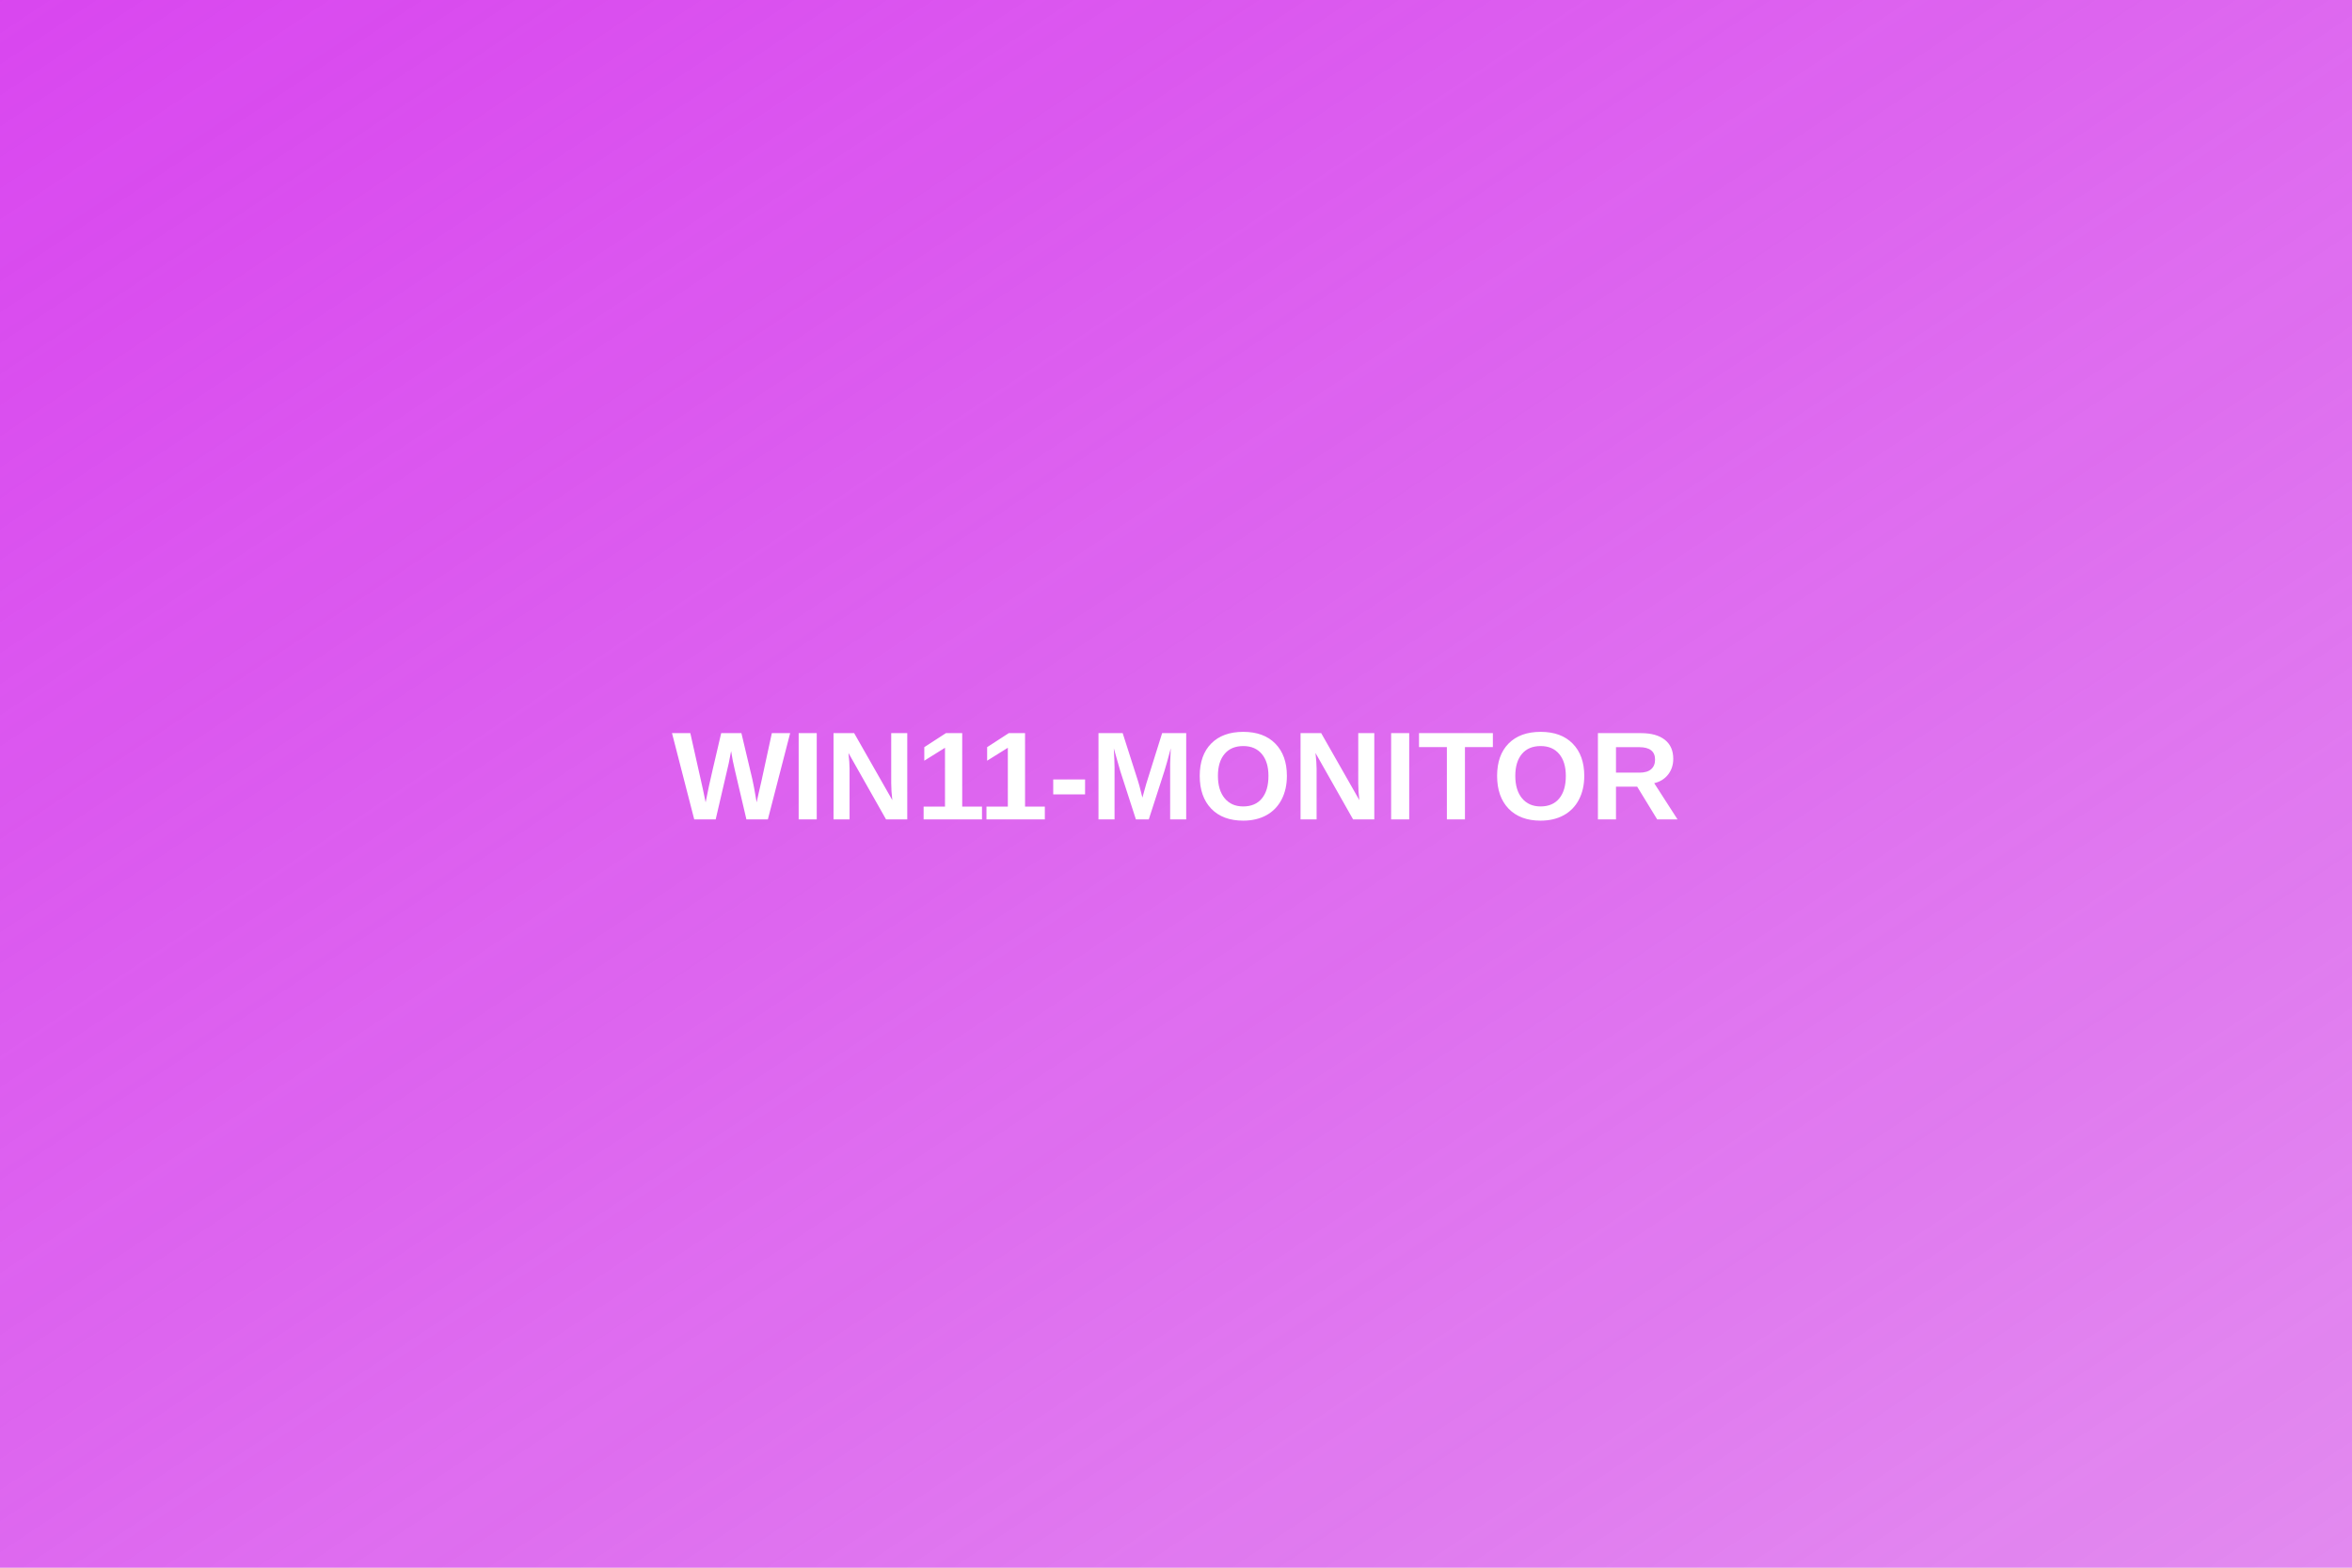
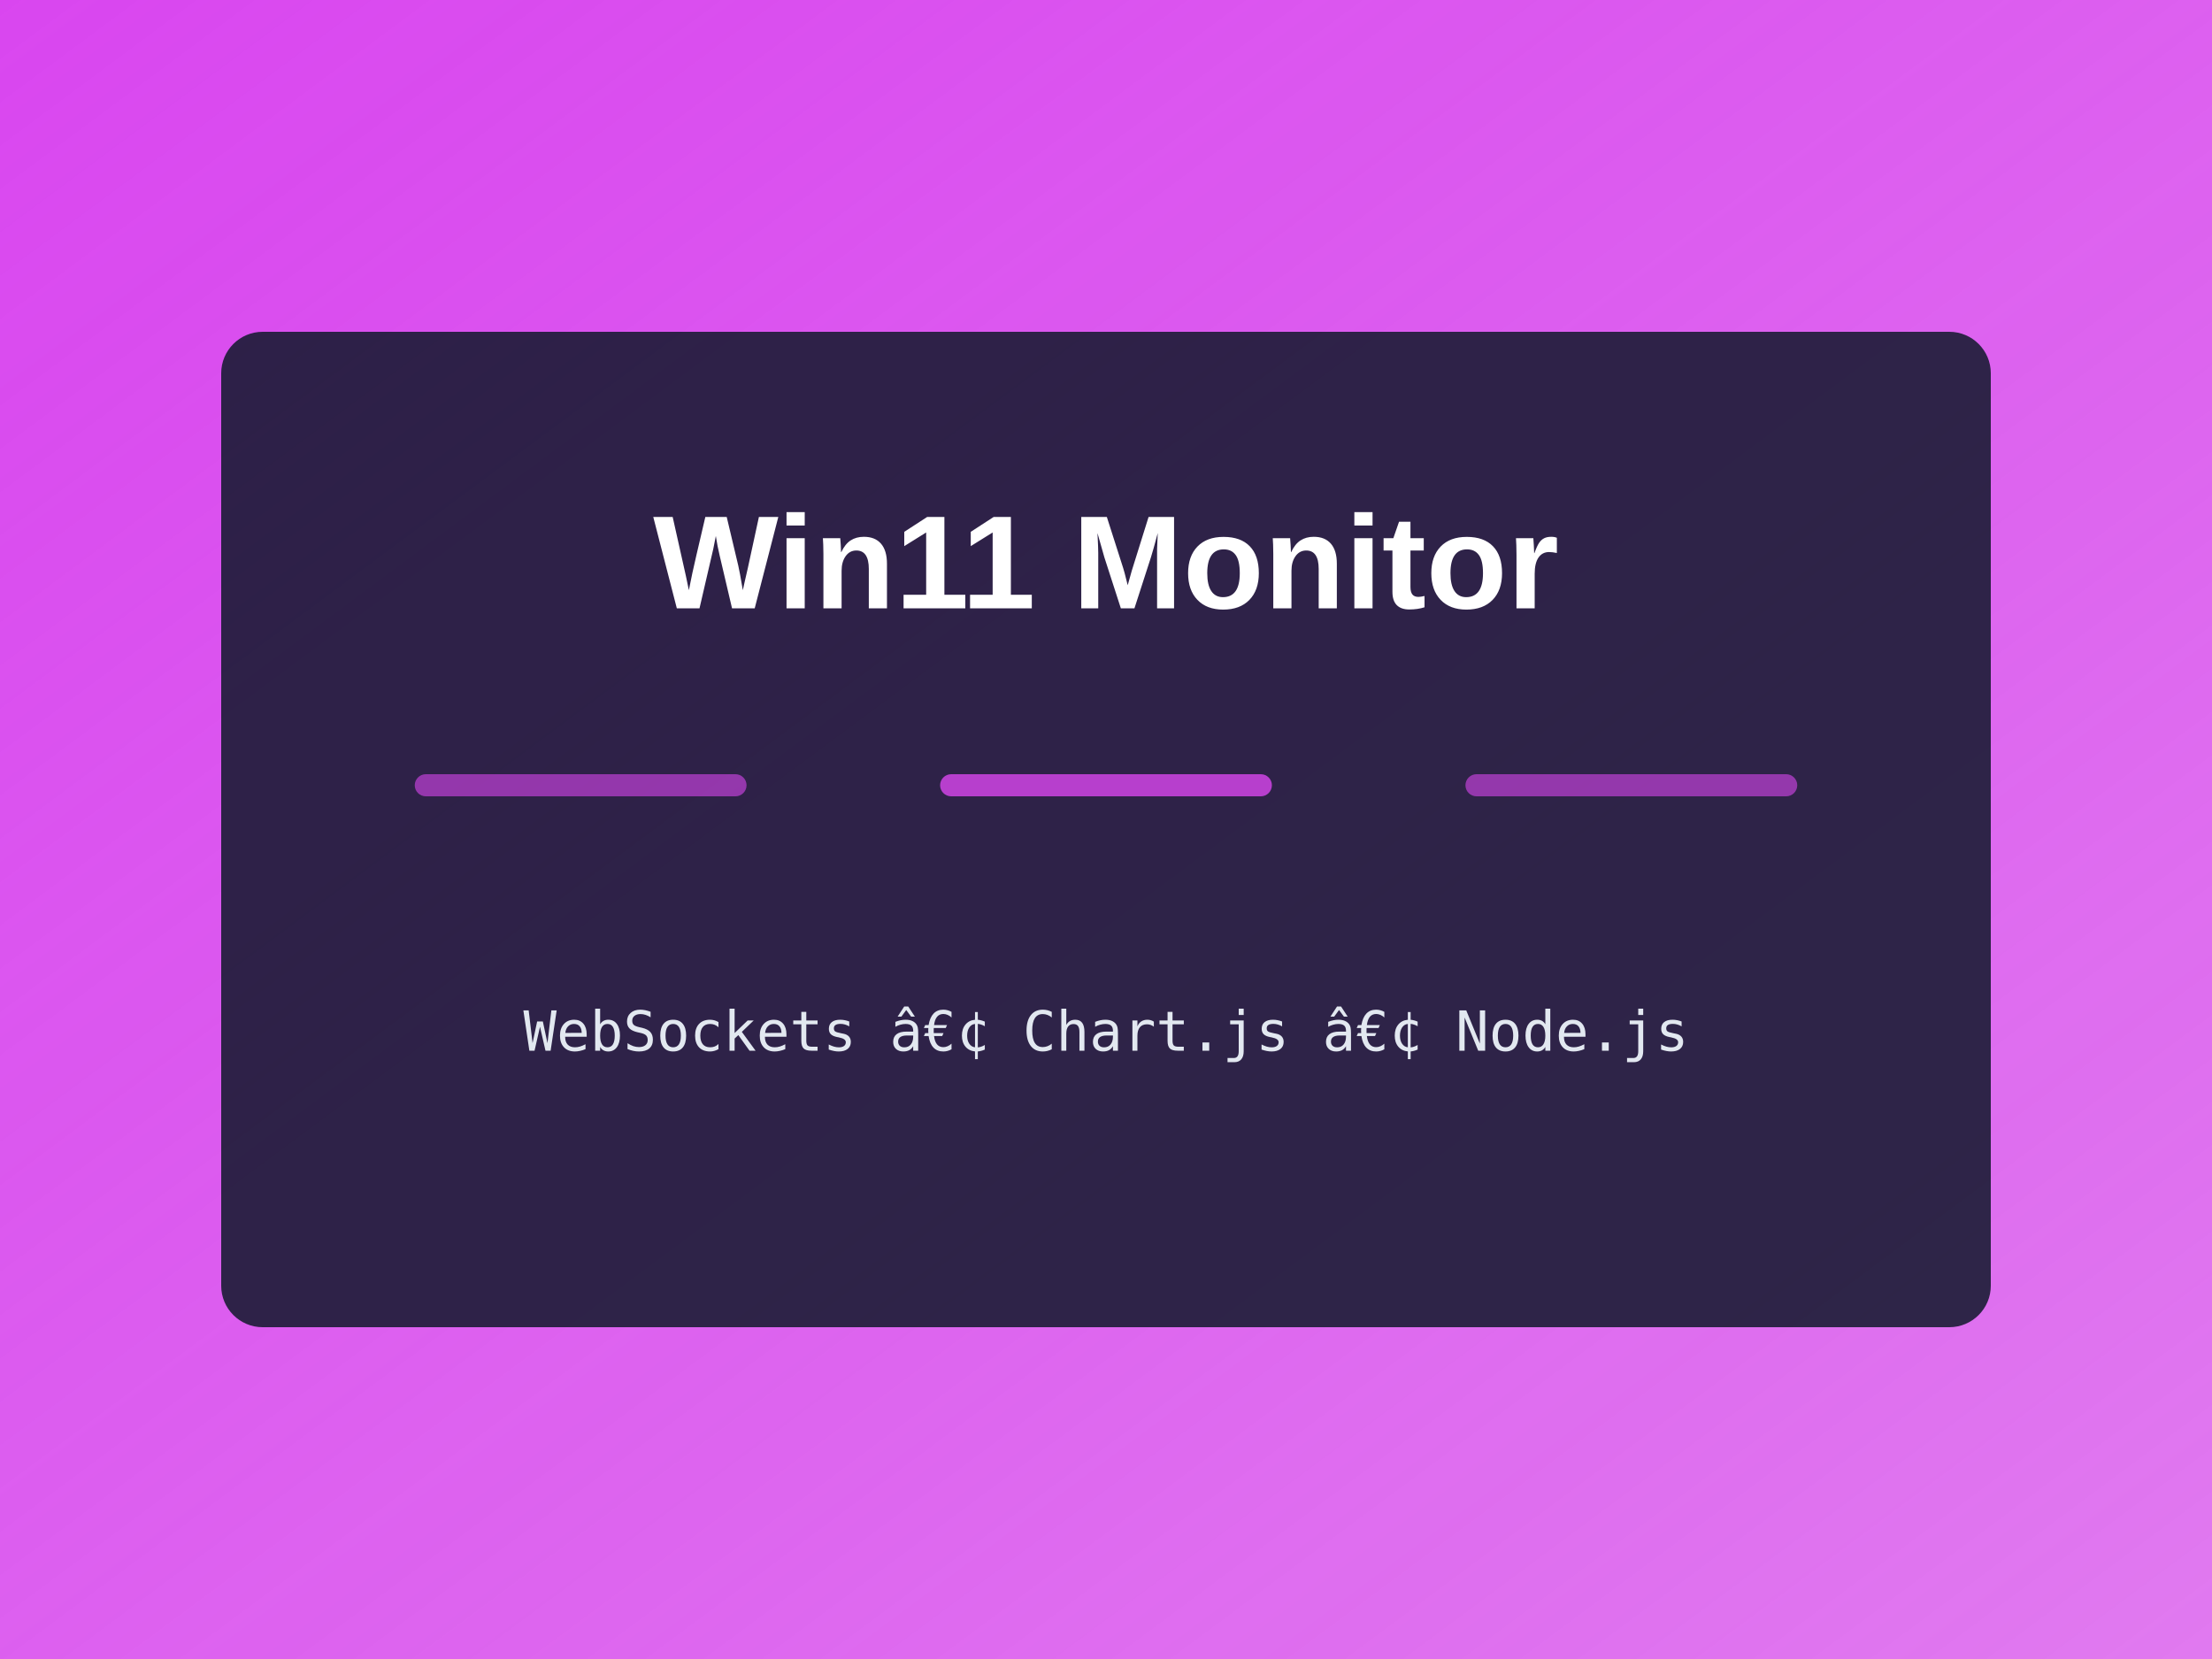
- <svg xmlns="http://www.w3.org/2000/svg" width="600" height="400">
+ <svg xmlns="http://www.w3.org/2000/svg" width="800" height="600">
  <defs>
-     <linearGradient id="grad14" x1="0%" y1="0%" x2="100%" y2="100%">
+     <linearGradient id="grad-win11-monitor" x1="0%" y1="0%" x2="100%" y2="100%">
      <stop offset="0%" style="stop-color:#d946ef;stop-opacity:1" />
-       <stop offset="100%" style="stop-color:#d946ef;stop-opacity:0.6" />
+       <stop offset="100%" style="stop-color:#d946ef;stop-opacity:0.7" />
    </linearGradient>
  </defs>
-   <rect width="600" height="400" fill="url(#grad14)" />
-   <text x="50%" y="50%" dominant-baseline="middle" text-anchor="middle" fill="white" font-size="32" font-family="Arial, sans-serif" font-weight="bold">WIN11-MONITOR</text>
+   <rect width="800" height="600" fill="url(#grad-win11-monitor)" />
+   <rect x="80" y="120" width="640" height="360" rx="15" fill="#0f172a" opacity="0.85" />
+   <text x="400" y="220" text-anchor="middle" fill="#ffffff" font-size="48" font-family="Arial, sans-serif" font-weight="bold">Win11 Monitor</text>
+   <text x="400" y="380" text-anchor="middle" fill="#e2e8f0" font-size="20" font-family="monospace">WebSockets â€¢ Chart.js â€¢ Node.js</text>
+   <rect x="150" y="280" width="120" height="8" rx="4" fill="#d946ef" opacity="0.6" />
+   <rect x="340" y="280" width="120" height="8" rx="4" fill="#d946ef" opacity="0.8" />
+   <rect x="530" y="280" width="120" height="8" rx="4" fill="#d946ef" opacity="0.6" />
</svg>
